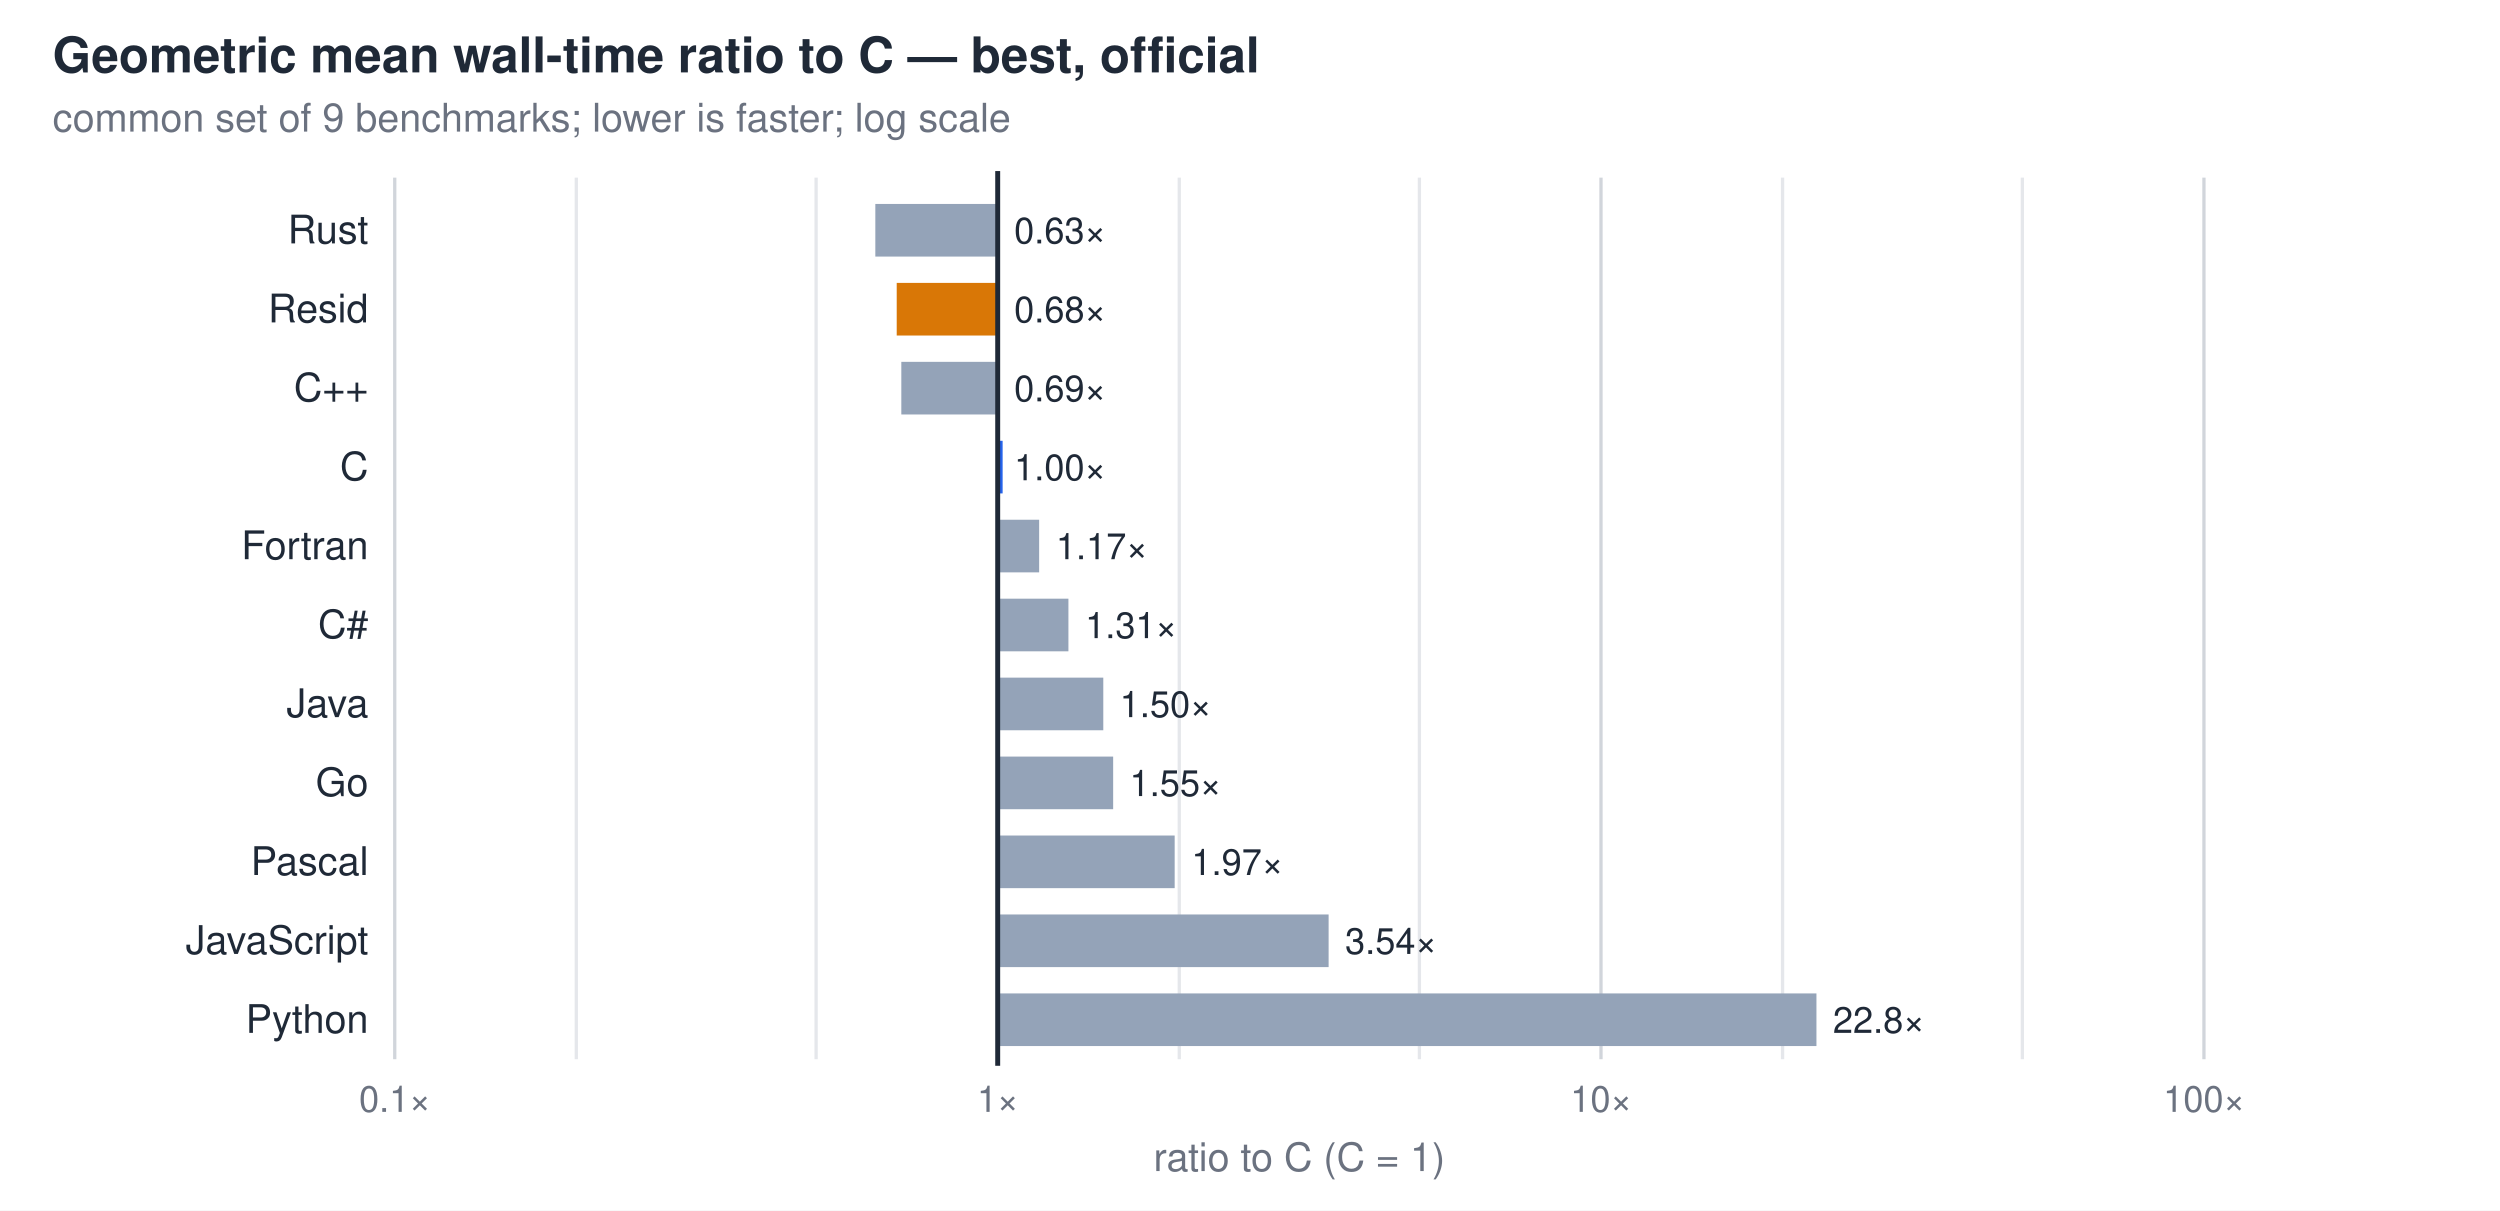
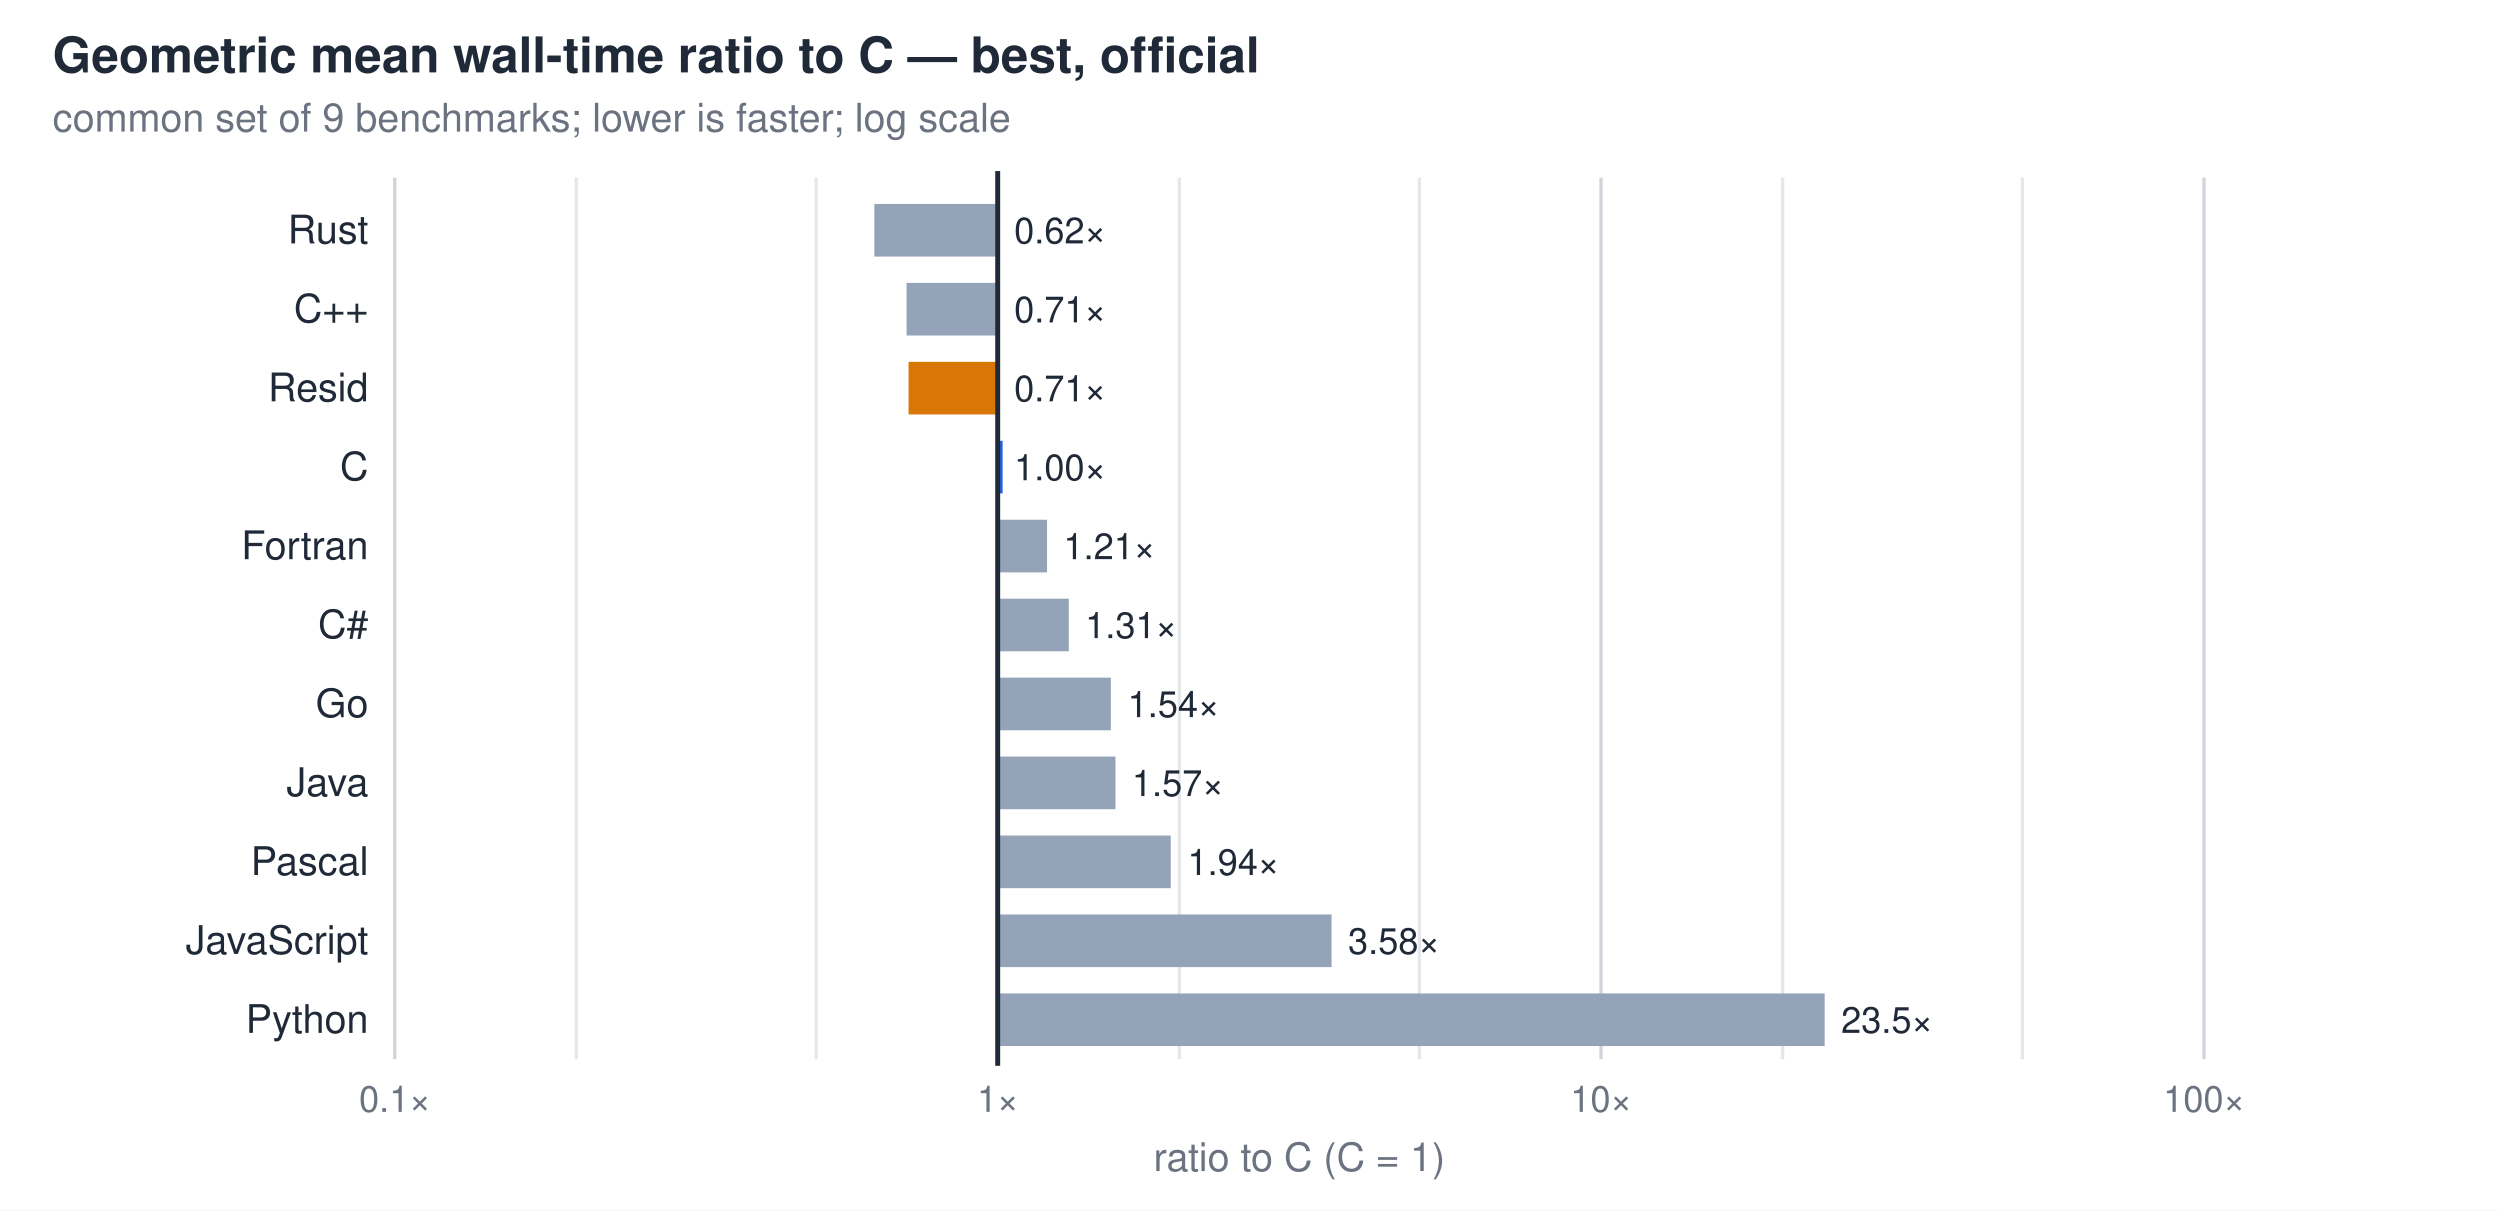
<svg xmlns="http://www.w3.org/2000/svg" width="760" height="368" viewBox="0 0 760 368" font-family="Helvetica, Arial, sans-serif" font-size="12">
  <rect x="0" y="0" width="760" height="368" fill="#ffffff" />
  <text x="16" y="22" font-size="15" font-weight="bold" fill="#1f2937">Geometric mean wall-time ratio to C — best, official</text>
  <text x="16" y="40" fill="#6b7280">common set of 9 benchmarks; lower is faster; log scale</text>
  <line x1="120.0" y1="54" x2="120.0" y2="322" stroke="#d1d5db" stroke-width="1" />
  <text x="120.0" y="338" text-anchor="middle" fill="#6b7280" font-size="11">0.1×</text>
  <line x1="175.2" y1="54" x2="175.2" y2="322" stroke="#e5e7eb" stroke-width="1" />
  <line x1="248.1" y1="54" x2="248.1" y2="322" stroke="#e5e7eb" stroke-width="1" />
  <line x1="303.3" y1="54" x2="303.3" y2="322" stroke="#d1d5db" stroke-width="1" />
  <text x="303.3" y="338" text-anchor="middle" fill="#6b7280" font-size="11">1×</text>
  <line x1="358.5" y1="54" x2="358.5" y2="322" stroke="#e5e7eb" stroke-width="1" />
  <line x1="431.5" y1="54" x2="431.5" y2="322" stroke="#e5e7eb" stroke-width="1" />
  <line x1="486.7" y1="54" x2="486.7" y2="322" stroke="#d1d5db" stroke-width="1" />
  <text x="486.7" y="338" text-anchor="middle" fill="#6b7280" font-size="11">10×</text>
  <line x1="541.9" y1="54" x2="541.9" y2="322" stroke="#e5e7eb" stroke-width="1" />
  <line x1="614.8" y1="54" x2="614.8" y2="322" stroke="#e5e7eb" stroke-width="1" />
  <line x1="670.0" y1="54" x2="670.0" y2="322" stroke="#d1d5db" stroke-width="1" />
  <text x="670.0" y="338" text-anchor="middle" fill="#6b7280" font-size="11">100×</text>
  <text x="112" y="74.0" text-anchor="end" fill="#1f2937">Rust</text>
-   <rect x="266.1" y="62" width="37.2" height="16" fill="#94a3b8" />
-   <text x="308.3" y="74.0" fill="#1f2937" font-size="11">0.63×</text>
-   <text x="112" y="98.0" text-anchor="end" fill="#1f2937">Resid</text>
-   <rect x="272.6" y="86" width="30.8" height="16" fill="#d97706" />
-   <text x="308.3" y="98.0" fill="#1f2937" font-size="11">0.68×</text>
-   <text x="112" y="122.0" text-anchor="end" fill="#1f2937">C++</text>
-   <rect x="274.0" y="110" width="29.3" height="16" fill="#94a3b8" />
-   <text x="308.3" y="122.0" fill="#1f2937" font-size="11">0.69×</text>
+   <rect x="265.8" y="62" width="37.5" height="16" fill="#94a3b8" />
+   <text x="308.3" y="74.0" fill="#1f2937" font-size="11">0.62×</text>
+   <text x="112" y="98.0" text-anchor="end" fill="#1f2937">C++</text>
+   <rect x="275.6" y="86" width="27.8" height="16" fill="#94a3b8" />
+   <text x="308.3" y="98.0" fill="#1f2937" font-size="11">0.71×</text>
+   <text x="112" y="122.0" text-anchor="end" fill="#1f2937">Resid</text>
+   <rect x="276.2" y="110" width="27.1" height="16" fill="#d97706" />
+   <text x="308.3" y="122.0" fill="#1f2937" font-size="11">0.71×</text>
  <text x="112" y="146.0" text-anchor="end" fill="#1f2937">C</text>
  <rect x="303.3" y="134" width="1.5" height="16" fill="#2563eb" />
  <text x="308.3" y="146.0" fill="#1f2937" font-size="11">1.00×</text>
  <text x="112" y="170.0" text-anchor="end" fill="#1f2937">Fortran</text>
-   <rect x="303.3" y="158" width="12.6" height="16" fill="#94a3b8" />
-   <text x="321.0" y="170.0" fill="#1f2937" font-size="11">1.17×</text>
+   <rect x="303.3" y="158" width="15.0" height="16" fill="#94a3b8" />
+   <text x="323.3" y="170.0" fill="#1f2937" font-size="11">1.21×</text>
  <text x="112" y="194.0" text-anchor="end" fill="#1f2937">C#</text>
-   <rect x="303.3" y="182" width="21.5" height="16" fill="#94a3b8" />
+   <rect x="303.3" y="182" width="21.6" height="16" fill="#94a3b8" />
  <text x="329.9" y="194.0" fill="#1f2937" font-size="11">1.31×</text>
-   <text x="112" y="218.0" text-anchor="end" fill="#1f2937">Java</text>
-   <rect x="303.3" y="206" width="32.1" height="16" fill="#94a3b8" />
-   <text x="340.4" y="218.0" fill="#1f2937" font-size="11">1.50×</text>
-   <text x="112" y="242.0" text-anchor="end" fill="#1f2937">Go</text>
-   <rect x="303.3" y="230" width="35.1" height="16" fill="#94a3b8" />
-   <text x="343.4" y="242.0" fill="#1f2937" font-size="11">1.55×</text>
+   <text x="112" y="218.0" text-anchor="end" fill="#1f2937">Go</text>
+   <rect x="303.3" y="206" width="34.4" height="16" fill="#94a3b8" />
+   <text x="342.8" y="218.0" fill="#1f2937" font-size="11">1.54×</text>
+   <text x="112" y="242.0" text-anchor="end" fill="#1f2937">Java</text>
+   <rect x="303.3" y="230" width="35.8" height="16" fill="#94a3b8" />
+   <text x="344.1" y="242.0" fill="#1f2937" font-size="11">1.57×</text>
  <text x="112" y="266.0" text-anchor="end" fill="#1f2937">Pascal</text>
-   <rect x="303.3" y="254" width="53.8" height="16" fill="#94a3b8" />
-   <text x="362.2" y="266.0" fill="#1f2937" font-size="11">1.97×</text>
+   <rect x="303.3" y="254" width="52.6" height="16" fill="#94a3b8" />
+   <text x="361.0" y="266.0" fill="#1f2937" font-size="11">1.94×</text>
  <text x="112" y="290.0" text-anchor="end" fill="#1f2937">JavaScript</text>
-   <rect x="303.3" y="278" width="100.6" height="16" fill="#94a3b8" />
-   <text x="408.9" y="290.0" fill="#1f2937" font-size="11">3.54×</text>
+   <rect x="303.3" y="278" width="101.5" height="16" fill="#94a3b8" />
+   <text x="409.8" y="290.0" fill="#1f2937" font-size="11">3.58×</text>
  <text x="112" y="314.0" text-anchor="end" fill="#1f2937">Python</text>
-   <rect x="303.3" y="302" width="248.9" height="16" fill="#94a3b8" />
-   <text x="557.2" y="314.0" fill="#1f2937" font-size="11">22.8×</text>
+   <rect x="303.3" y="302" width="251.4" height="16" fill="#94a3b8" />
+   <text x="559.7" y="314.0" fill="#1f2937" font-size="11">23.5×</text>
  <line x1="303.3" y1="52" x2="303.3" y2="324" stroke="#1f2937" stroke-width="1.5" />
  <text x="395.0" y="356" text-anchor="middle" fill="#6b7280">ratio to C (C = 1)</text>
</svg>
